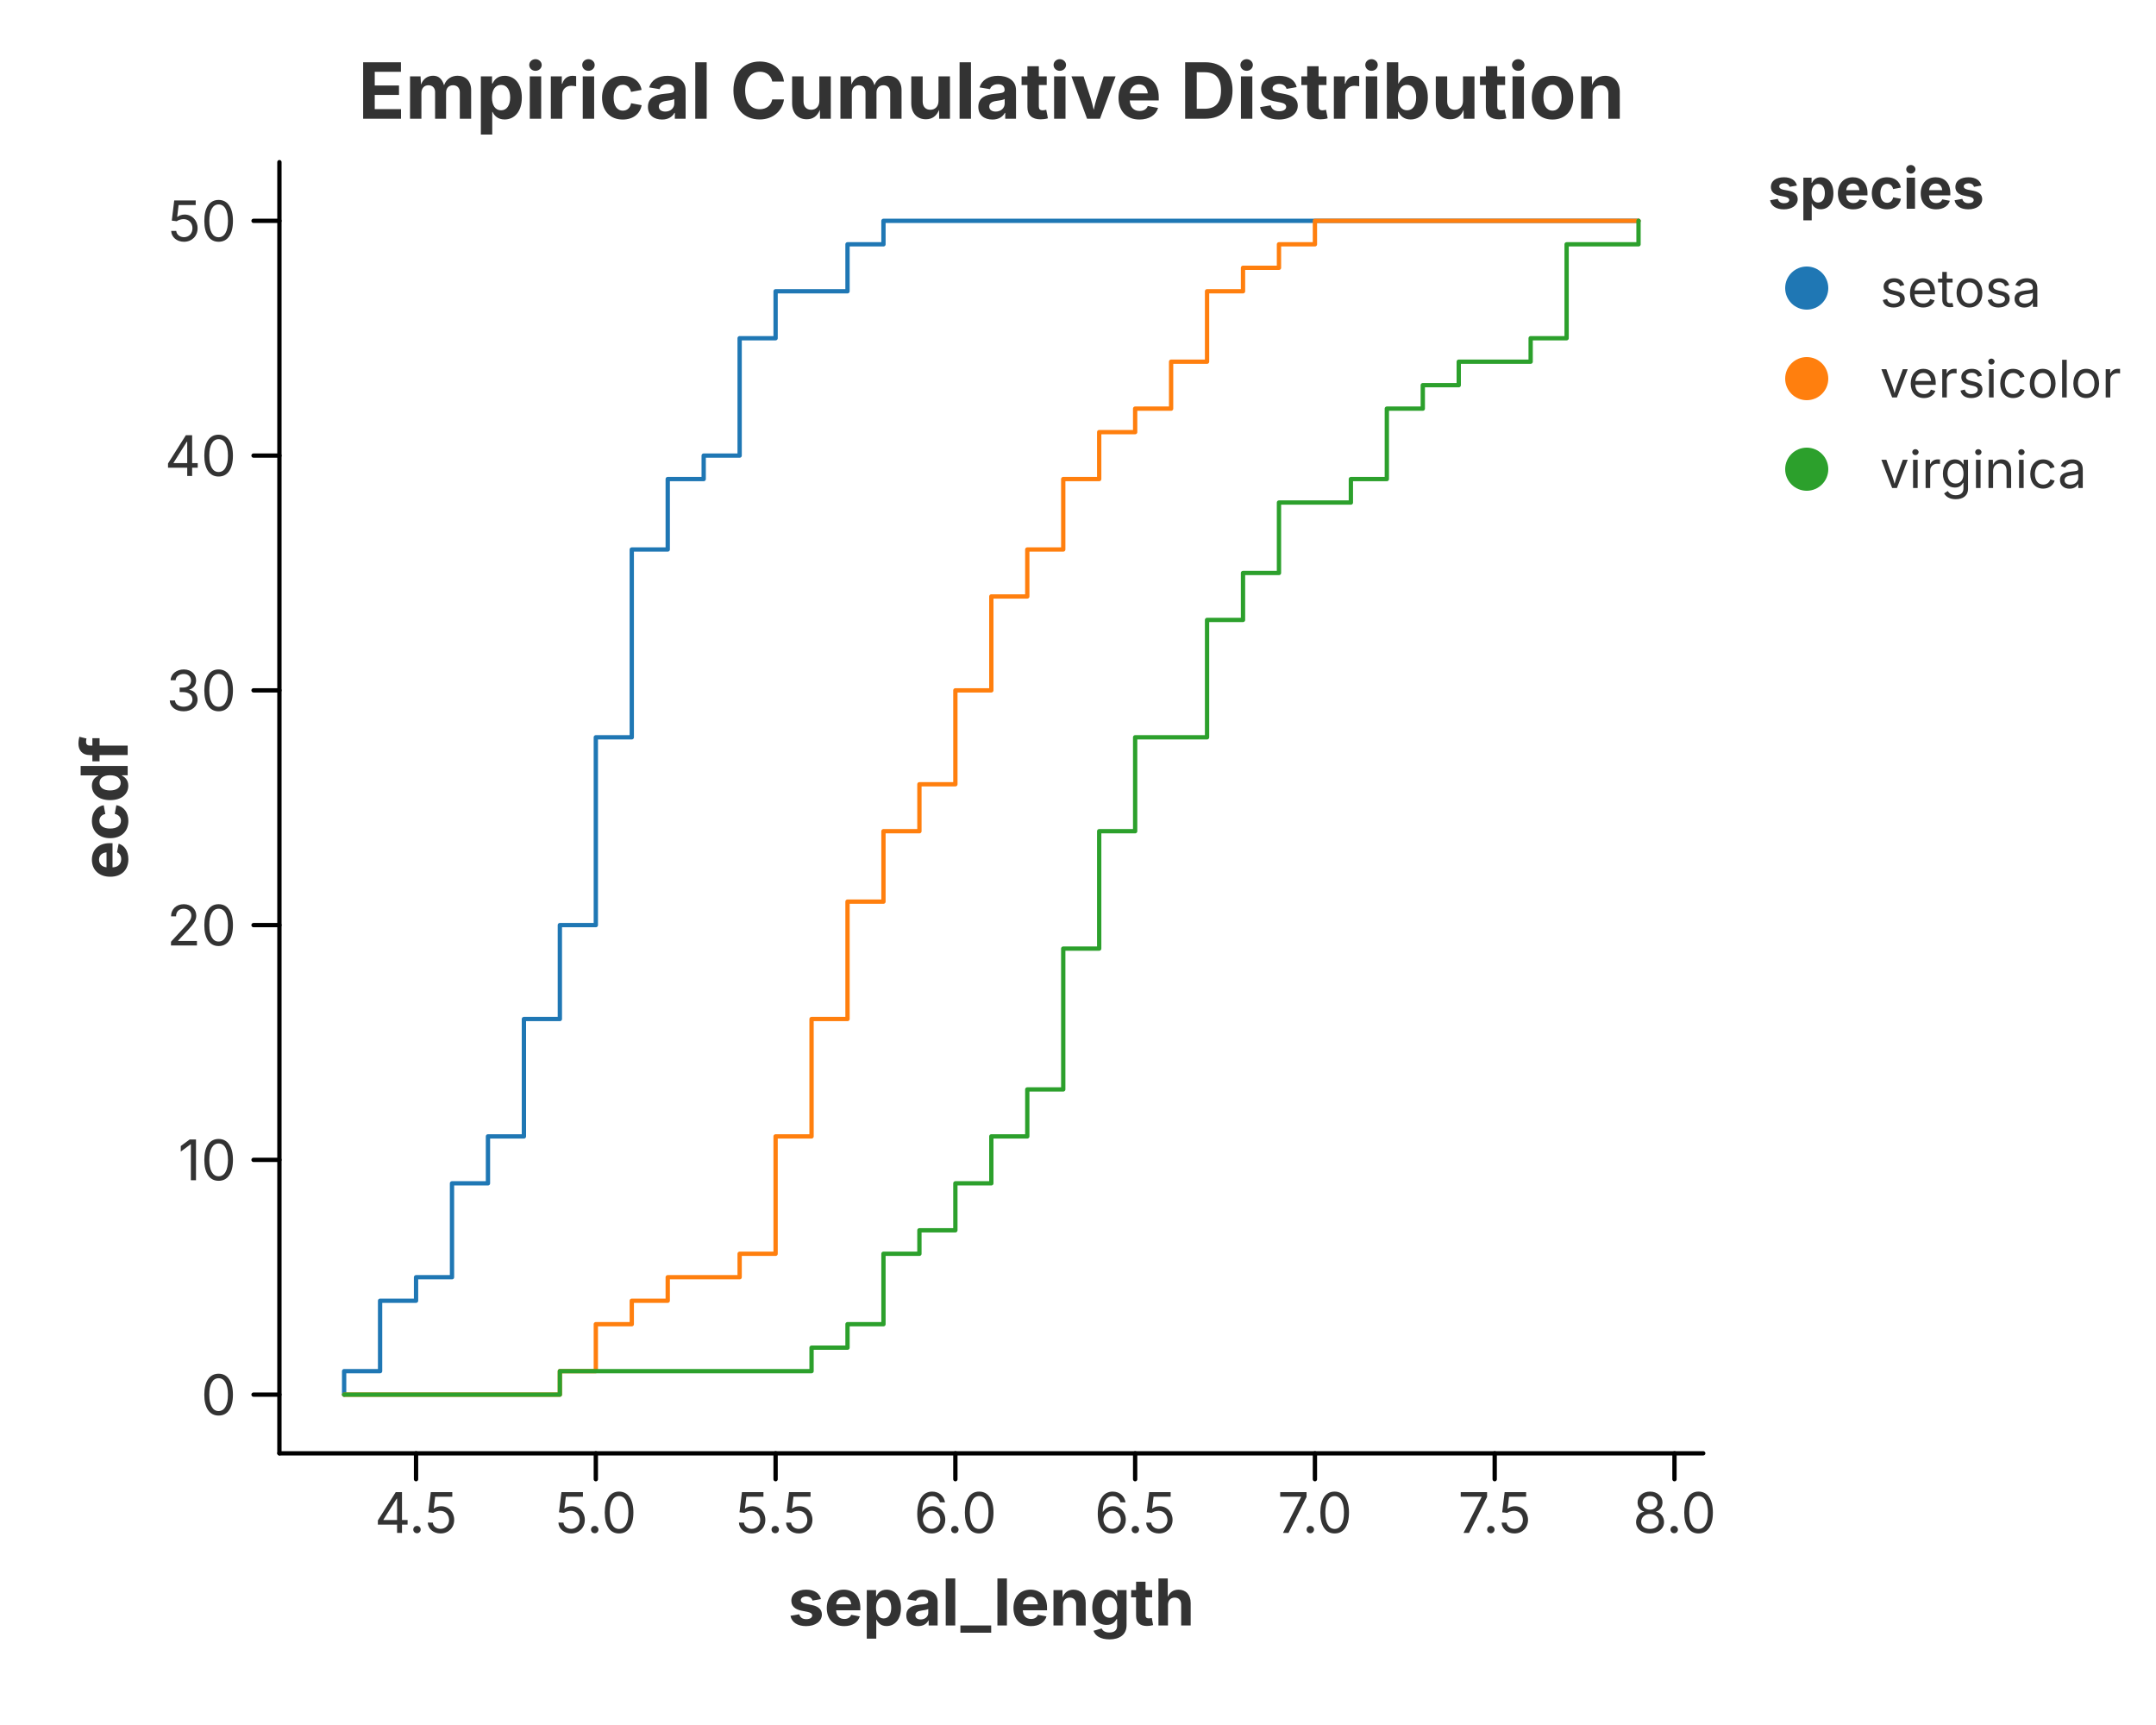
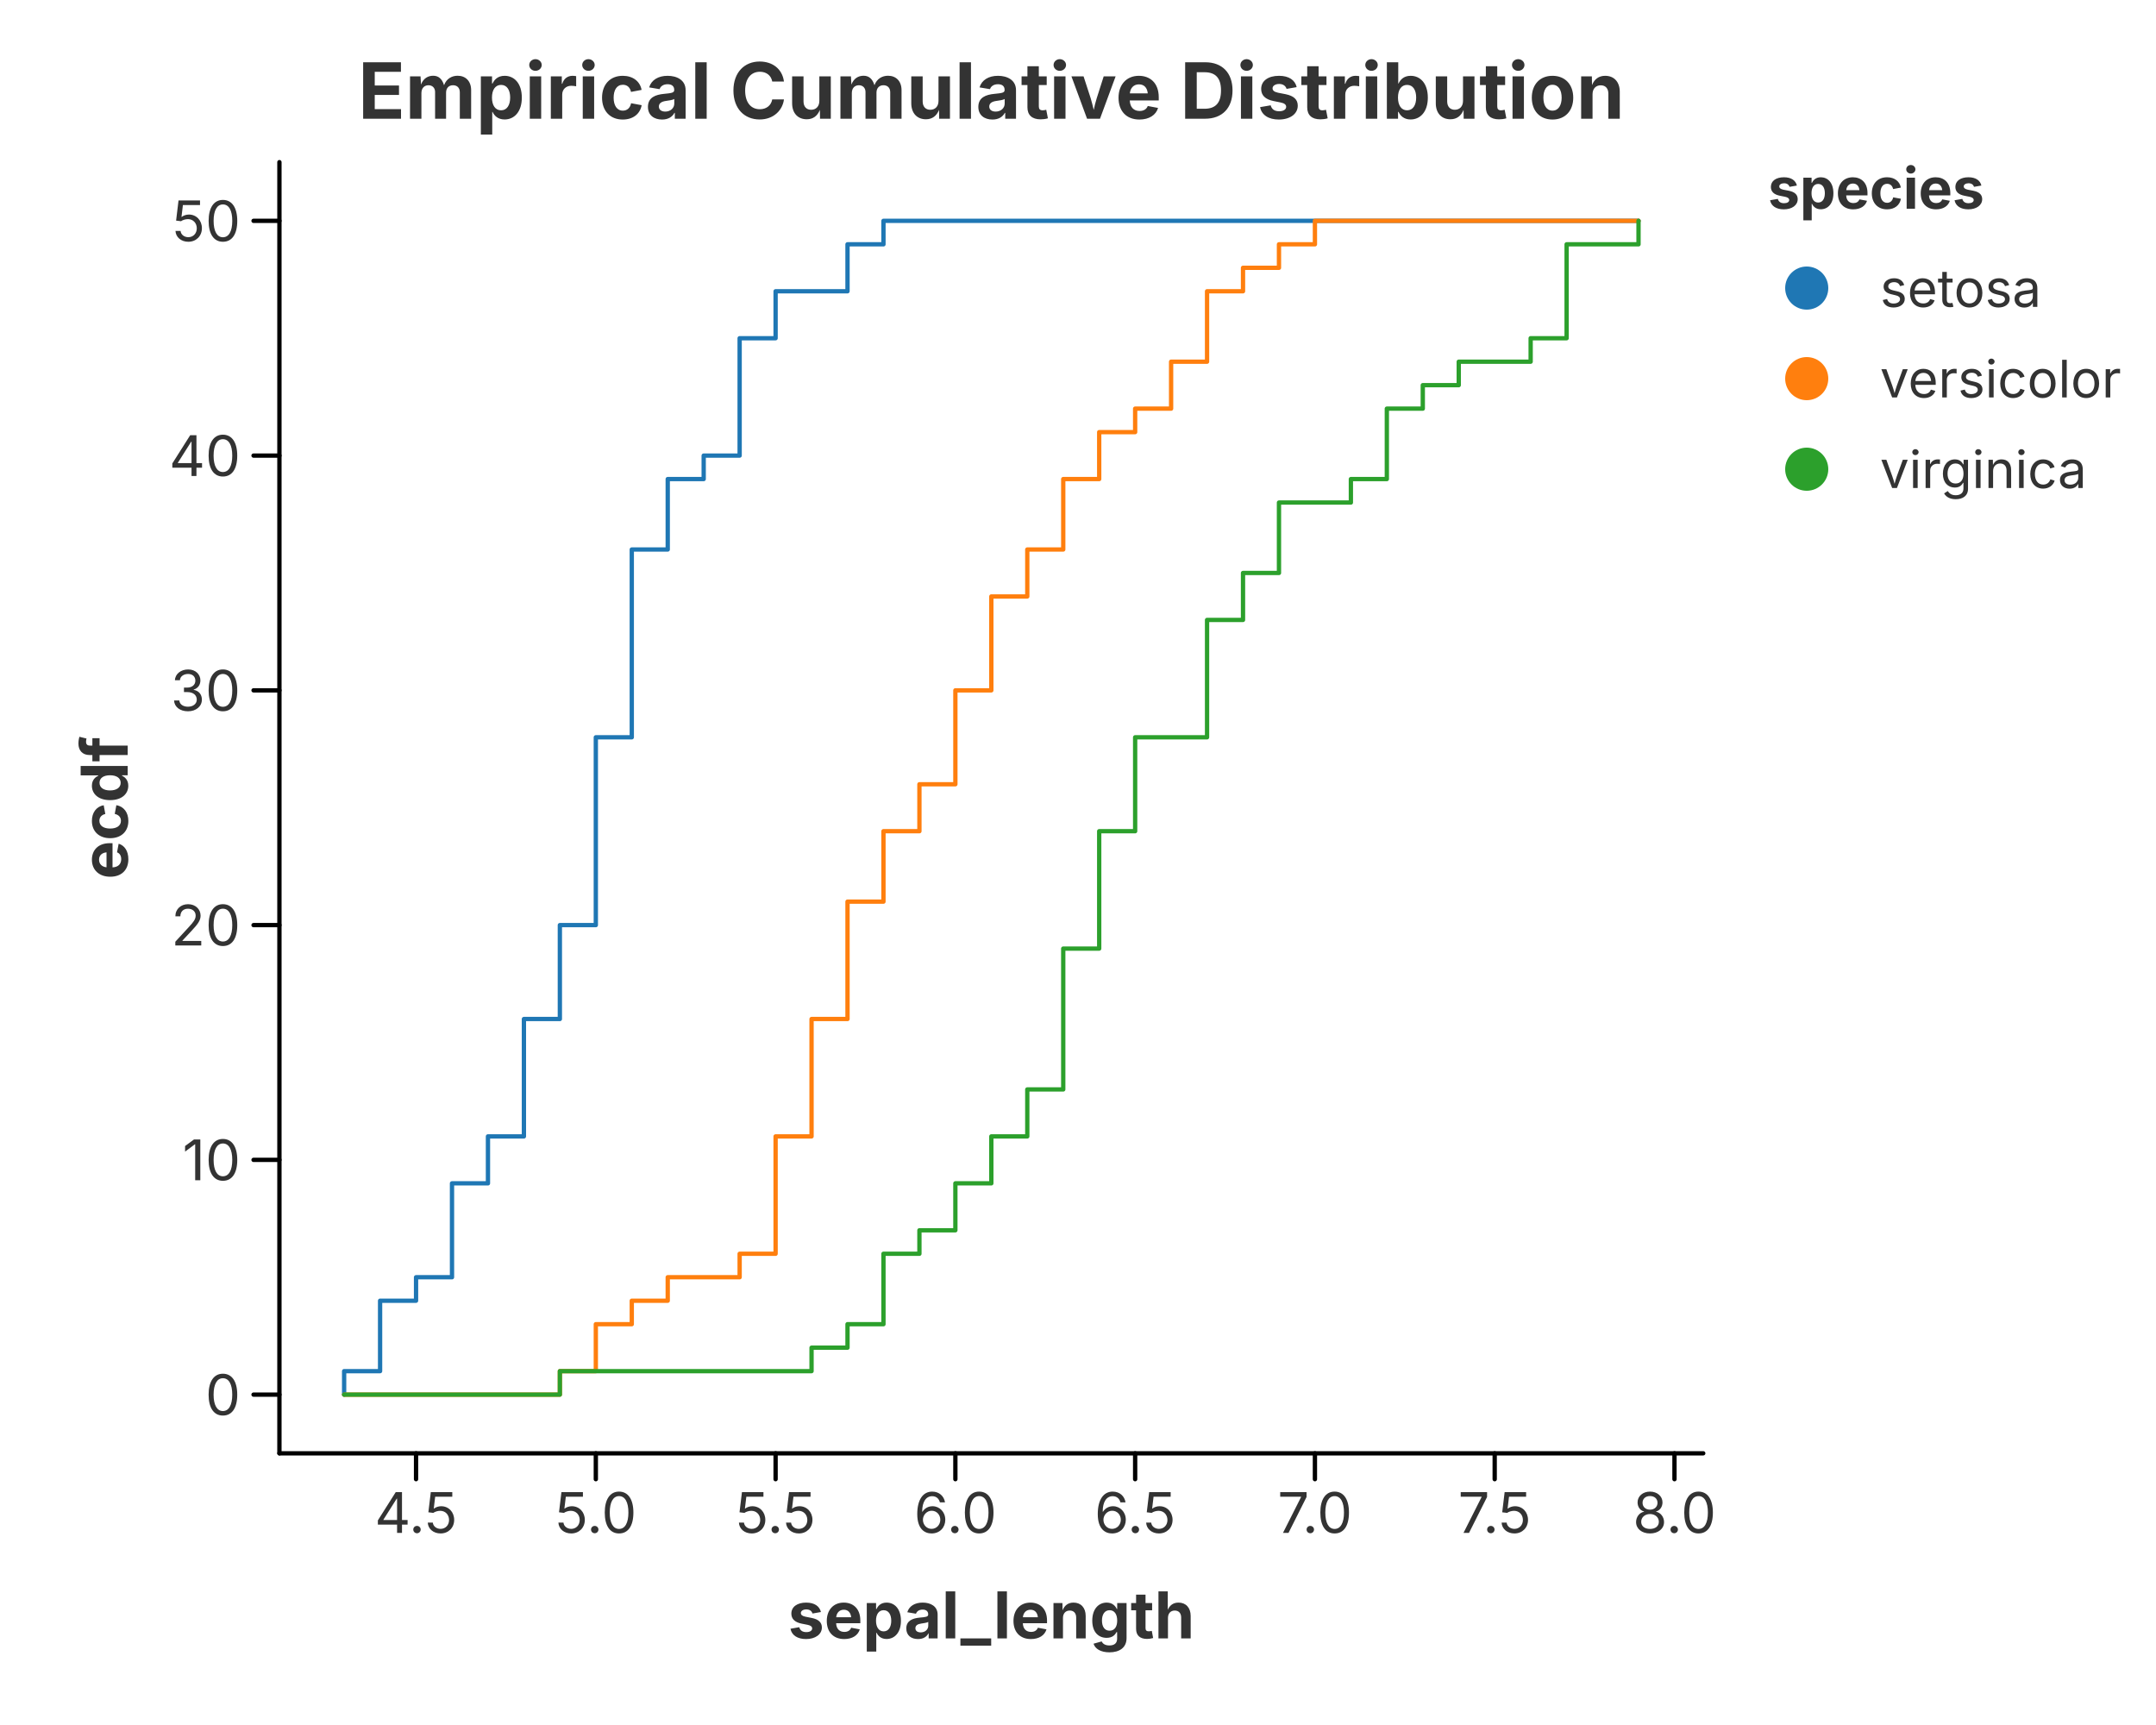
<svg xmlns="http://www.w3.org/2000/svg" width="500" height="400" viewBox="0 0 500 400">
  <rect x="0.000" y="0.000" width="500.000" height="400.000" fill="rgba(255,255,255,1.000)" stroke="none" stroke-width="0.000" fill-opacity="1.000" stroke-opacity="1.000" />
  <text x="229.900" y="20.800" font-size="18.0" font-family="Inter, -apple-system, BlinkMacSystemFont, 'Segoe UI', Roboto, Helvetica, Arial, 'PingFang SC', 'Microsoft YaHei', Ubuntu, Cantarell, 'Noto Sans', sans-serif" fill="rgba(51,51,51,1.000)" fill-opacity="1.000" text-anchor="middle" font-weight="bold" font-style="normal" dominant-baseline="middle" transform="rotate(0 229.900 20.800)">Empirical Cumulative Distribution</text>
  <defs>
    <clipPath id="plot-clip-area-0">
      <rect x="64.800" y="37.600" width="330.200" height="299.400" />
    </clipPath>
  </defs>
  <g clip-path="url(#plot-clip-area-0)">
    <path d="M 79.809 323.391 L 79.809 323.391 L 79.809 317.947 L 88.147 317.947 L 88.147 312.504 L 88.147 312.504 L 88.147 307.060 L 88.147 307.060 L 88.147 301.616 L 96.486 301.616 L 96.486 296.173 L 104.824 296.173 L 104.824 290.729 L 104.824 290.729 L 104.824 285.285 L 104.824 285.285 L 104.824 279.842 L 104.824 279.842 L 104.824 274.398 L 113.163 274.398 L 113.163 268.955 L 113.163 268.955 L 113.163 263.511 L 121.501 263.511 L 121.501 258.067 L 121.501 258.067 L 121.501 252.624 L 121.501 252.624 L 121.501 247.180 L 121.501 247.180 L 121.501 241.736 L 121.501 241.736 L 121.501 236.293 L 129.839 236.293 L 129.839 230.849 L 129.839 230.849 L 129.839 225.405 L 129.839 225.405 L 129.839 219.962 L 129.839 219.962 L 129.839 214.518 L 138.178 214.518 L 138.178 209.075 L 138.178 209.075 L 138.178 203.631 L 138.178 203.631 L 138.178 198.187 L 138.178 198.187 L 138.178 192.744 L 138.178 192.744 L 138.178 187.300 L 138.178 187.300 L 138.178 181.856 L 138.178 181.856 L 138.178 176.413 L 138.178 176.413 L 138.178 170.969 L 146.516 170.969 L 146.516 165.525 L 146.516 165.525 L 146.516 160.082 L 146.516 160.082 L 146.516 154.638 L 146.516 154.638 L 146.516 149.195 L 146.516 149.195 L 146.516 143.751 L 146.516 143.751 L 146.516 138.307 L 146.516 138.307 L 146.516 132.864 L 146.516 132.864 L 146.516 127.420 L 154.855 127.420 L 154.855 121.976 L 154.855 121.976 L 154.855 116.533 L 154.855 116.533 L 154.855 111.089 L 163.193 111.089 L 163.193 105.645 L 171.531 105.645 L 171.531 100.202 L 171.531 100.202 L 171.531 94.758 L 171.531 94.758 L 171.531 89.315 L 171.531 89.315 L 171.531 83.871 L 171.531 83.871 L 171.531 78.427 L 179.870 78.427 L 179.870 72.984 L 179.870 72.984 L 179.870 67.540 L 196.546 67.540 L 196.546 62.096 L 196.546 62.096 L 196.546 56.653 L 204.885 56.653 L 204.885 51.209 L 379.991 51.209 L 379.991 51.209" fill="none" stroke="rgba(31,119,180,1.000)" stroke-width="1.000" stroke-opacity="1.000" stroke-linejoin="round" stroke-linecap="round" />
    <path d="M 79.809 323.391 L 129.839 323.391 L 129.839 317.947 L 138.178 317.947 L 138.178 312.504 L 138.178 312.504 L 138.178 307.060 L 146.516 307.060 L 146.516 301.616 L 154.855 301.616 L 154.855 296.173 L 171.531 296.173 L 171.531 290.729 L 179.870 290.729 L 179.870 285.285 L 179.870 285.285 L 179.870 279.842 L 179.870 279.842 L 179.870 274.398 L 179.870 274.398 L 179.870 268.955 L 179.870 268.955 L 179.870 263.511 L 188.208 263.511 L 188.208 258.067 L 188.208 258.067 L 188.208 252.624 L 188.208 252.624 L 188.208 247.180 L 188.208 247.180 L 188.208 241.736 L 188.208 241.736 L 188.208 236.293 L 196.546 236.293 L 196.546 230.849 L 196.546 230.849 L 196.546 225.405 L 196.546 225.405 L 196.546 219.962 L 196.546 219.962 L 196.546 214.518 L 196.546 214.518 L 196.546 209.075 L 204.885 209.075 L 204.885 203.631 L 204.885 203.631 L 204.885 198.187 L 204.885 198.187 L 204.885 192.744 L 213.223 192.744 L 213.223 187.300 L 213.223 187.300 L 213.223 181.856 L 221.562 181.856 L 221.562 176.413 L 221.562 176.413 L 221.562 170.969 L 221.562 170.969 L 221.562 165.525 L 221.562 165.525 L 221.562 160.082 L 229.900 160.082 L 229.900 154.638 L 229.900 154.638 L 229.900 149.195 L 229.900 149.195 L 229.900 143.751 L 229.900 143.751 L 229.900 138.307 L 238.238 138.307 L 238.238 132.864 L 238.238 132.864 L 238.238 127.420 L 246.577 127.420 L 246.577 121.976 L 246.577 121.976 L 246.577 116.533 L 246.577 116.533 L 246.577 111.089 L 254.915 111.089 L 254.915 105.645 L 254.915 105.645 L 254.915 100.202 L 263.254 100.202 L 263.254 94.758 L 271.592 94.758 L 271.592 89.315 L 271.592 89.315 L 271.592 83.871 L 279.930 83.871 L 279.930 78.427 L 279.930 78.427 L 279.930 72.984 L 279.930 72.984 L 279.930 67.540 L 288.269 67.540 L 288.269 62.096 L 296.607 62.096 L 296.607 56.653 L 304.945 56.653 L 304.945 51.209 L 379.991 51.209 L 379.991 51.209" fill="none" stroke="rgba(255,127,14,1.000)" stroke-width="1.000" stroke-opacity="1.000" stroke-linejoin="round" stroke-linecap="round" />
    <path d="M 79.809 323.391 L 129.839 323.391 L 129.839 317.947 L 188.208 317.947 L 188.208 312.504 L 196.546 312.504 L 196.546 307.060 L 204.885 307.060 L 204.885 301.616 L 204.885 301.616 L 204.885 296.173 L 204.885 296.173 L 204.885 290.729 L 213.223 290.729 L 213.223 285.285 L 221.562 285.285 L 221.562 279.842 L 221.562 279.842 L 221.562 274.398 L 229.900 274.398 L 229.900 268.955 L 229.900 268.955 L 229.900 263.511 L 238.238 263.511 L 238.238 258.067 L 238.238 258.067 L 238.238 252.624 L 246.577 252.624 L 246.577 247.180 L 246.577 247.180 L 246.577 241.736 L 246.577 241.736 L 246.577 236.293 L 246.577 236.293 L 246.577 230.849 L 246.577 230.849 L 246.577 225.405 L 246.577 225.405 L 246.577 219.962 L 254.915 219.962 L 254.915 214.518 L 254.915 214.518 L 254.915 209.075 L 254.915 209.075 L 254.915 203.631 L 254.915 203.631 L 254.915 198.187 L 254.915 198.187 L 254.915 192.744 L 263.254 192.744 L 263.254 187.300 L 263.254 187.300 L 263.254 181.856 L 263.254 181.856 L 263.254 176.413 L 263.254 176.413 L 263.254 170.969 L 279.930 170.969 L 279.930 165.525 L 279.930 165.525 L 279.930 160.082 L 279.930 160.082 L 279.930 154.638 L 279.930 154.638 L 279.930 149.195 L 279.930 149.195 L 279.930 143.751 L 288.269 143.751 L 288.269 138.307 L 288.269 138.307 L 288.269 132.864 L 296.607 132.864 L 296.607 127.420 L 296.607 127.420 L 296.607 121.976 L 296.607 121.976 L 296.607 116.533 L 313.284 116.533 L 313.284 111.089 L 321.622 111.089 L 321.622 105.645 L 321.622 105.645 L 321.622 100.202 L 321.622 100.202 L 321.622 94.758 L 329.961 94.758 L 329.961 89.315 L 338.299 89.315 L 338.299 83.871 L 354.976 83.871 L 354.976 78.427 L 363.314 78.427 L 363.314 72.984 L 363.314 72.984 L 363.314 67.540 L 363.314 67.540 L 363.314 62.096 L 363.314 62.096 L 363.314 56.653 L 379.991 56.653 L 379.991 51.209 L 379.991 51.209 L 379.991 51.209" fill="none" stroke="rgba(44,160,44,1.000)" stroke-width="1.000" stroke-opacity="1.000" stroke-linejoin="round" stroke-linecap="round" />
  </g>
  <path d="M 64.800 337.000 L 395.000 337.000" fill="none" stroke="rgba(0,0,0,1.000)" stroke-width="1.000" stroke-opacity="1.000" stroke-linejoin="round" stroke-linecap="round" />
  <path d="M 96.486 337.000 L 96.486 343.000" fill="none" stroke="rgba(0,0,0,1.000)" stroke-width="1.000" stroke-opacity="1.000" stroke-linejoin="round" stroke-linecap="round" />
  <text x="96.486" y="346.000" font-size="13.0" font-family="Inter, -apple-system, BlinkMacSystemFont, 'Segoe UI', Roboto, Helvetica, Arial, 'PingFang SC', 'Microsoft YaHei', Ubuntu, Cantarell, 'Noto Sans', sans-serif" fill="rgba(51,51,51,1.000)" fill-opacity="1.000" text-anchor="middle" font-weight="normal" font-style="normal" dominant-baseline="hanging" transform="rotate(0 96.486 346.000)">4.5</text>
  <path d="M 138.178 337.000 L 138.178 343.000" fill="none" stroke="rgba(0,0,0,1.000)" stroke-width="1.000" stroke-opacity="1.000" stroke-linejoin="round" stroke-linecap="round" />
  <text x="138.178" y="346.000" font-size="13.0" font-family="Inter, -apple-system, BlinkMacSystemFont, 'Segoe UI', Roboto, Helvetica, Arial, 'PingFang SC', 'Microsoft YaHei', Ubuntu, Cantarell, 'Noto Sans', sans-serif" fill="rgba(51,51,51,1.000)" fill-opacity="1.000" text-anchor="middle" font-weight="normal" font-style="normal" dominant-baseline="hanging" transform="rotate(0 138.178 346.000)">5.0</text>
  <path d="M 179.870 337.000 L 179.870 343.000" fill="none" stroke="rgba(0,0,0,1.000)" stroke-width="1.000" stroke-opacity="1.000" stroke-linejoin="round" stroke-linecap="round" />
  <text x="179.870" y="346.000" font-size="13.0" font-family="Inter, -apple-system, BlinkMacSystemFont, 'Segoe UI', Roboto, Helvetica, Arial, 'PingFang SC', 'Microsoft YaHei', Ubuntu, Cantarell, 'Noto Sans', sans-serif" fill="rgba(51,51,51,1.000)" fill-opacity="1.000" text-anchor="middle" font-weight="normal" font-style="normal" dominant-baseline="hanging" transform="rotate(0 179.870 346.000)">5.5</text>
  <path d="M 221.562 337.000 L 221.562 343.000" fill="none" stroke="rgba(0,0,0,1.000)" stroke-width="1.000" stroke-opacity="1.000" stroke-linejoin="round" stroke-linecap="round" />
  <text x="221.562" y="346.000" font-size="13.0" font-family="Inter, -apple-system, BlinkMacSystemFont, 'Segoe UI', Roboto, Helvetica, Arial, 'PingFang SC', 'Microsoft YaHei', Ubuntu, Cantarell, 'Noto Sans', sans-serif" fill="rgba(51,51,51,1.000)" fill-opacity="1.000" text-anchor="middle" font-weight="normal" font-style="normal" dominant-baseline="hanging" transform="rotate(0 221.562 346.000)">6.0</text>
  <path d="M 263.254 337.000 L 263.254 343.000" fill="none" stroke="rgba(0,0,0,1.000)" stroke-width="1.000" stroke-opacity="1.000" stroke-linejoin="round" stroke-linecap="round" />
  <text x="263.254" y="346.000" font-size="13.0" font-family="Inter, -apple-system, BlinkMacSystemFont, 'Segoe UI', Roboto, Helvetica, Arial, 'PingFang SC', 'Microsoft YaHei', Ubuntu, Cantarell, 'Noto Sans', sans-serif" fill="rgba(51,51,51,1.000)" fill-opacity="1.000" text-anchor="middle" font-weight="normal" font-style="normal" dominant-baseline="hanging" transform="rotate(0 263.254 346.000)">6.5</text>
  <path d="M 304.945 337.000 L 304.945 343.000" fill="none" stroke="rgba(0,0,0,1.000)" stroke-width="1.000" stroke-opacity="1.000" stroke-linejoin="round" stroke-linecap="round" />
  <text x="304.945" y="346.000" font-size="13.0" font-family="Inter, -apple-system, BlinkMacSystemFont, 'Segoe UI', Roboto, Helvetica, Arial, 'PingFang SC', 'Microsoft YaHei', Ubuntu, Cantarell, 'Noto Sans', sans-serif" fill="rgba(51,51,51,1.000)" fill-opacity="1.000" text-anchor="middle" font-weight="normal" font-style="normal" dominant-baseline="hanging" transform="rotate(0 304.945 346.000)">7.0</text>
  <path d="M 346.637 337.000 L 346.637 343.000" fill="none" stroke="rgba(0,0,0,1.000)" stroke-width="1.000" stroke-opacity="1.000" stroke-linejoin="round" stroke-linecap="round" />
  <text x="346.637" y="346.000" font-size="13.0" font-family="Inter, -apple-system, BlinkMacSystemFont, 'Segoe UI', Roboto, Helvetica, Arial, 'PingFang SC', 'Microsoft YaHei', Ubuntu, Cantarell, 'Noto Sans', sans-serif" fill="rgba(51,51,51,1.000)" fill-opacity="1.000" text-anchor="middle" font-weight="normal" font-style="normal" dominant-baseline="hanging" transform="rotate(0 346.637 346.000)">7.5</text>
  <path d="M 388.329 337.000 L 388.329 343.000" fill="none" stroke="rgba(0,0,0,1.000)" stroke-width="1.000" stroke-opacity="1.000" stroke-linejoin="round" stroke-linecap="round" />
  <text x="388.329" y="346.000" font-size="13.0" font-family="Inter, -apple-system, BlinkMacSystemFont, 'Segoe UI', Roboto, Helvetica, Arial, 'PingFang SC', 'Microsoft YaHei', Ubuntu, Cantarell, 'Noto Sans', sans-serif" fill="rgba(51,51,51,1.000)" fill-opacity="1.000" text-anchor="middle" font-weight="normal" font-style="normal" dominant-baseline="hanging" transform="rotate(0 388.329 346.000)">8.0</text>
-   <text x="229.900" y="366.000" font-size="15.0" font-family="Inter, -apple-system, BlinkMacSystemFont, 'Segoe UI', Roboto, Helvetica, Arial, 'PingFang SC', 'Microsoft YaHei', Ubuntu, Cantarell, 'Noto Sans', sans-serif" fill="rgba(51,51,51,1.000)" fill-opacity="1.000" text-anchor="middle" font-weight="bold" font-style="normal" dominant-baseline="hanging" transform="rotate(0 229.900 366.000)">sepal_length</text>
+   <text x="229.900" y="369.000" font-size="15.0" font-family="Inter, -apple-system, BlinkMacSystemFont, 'Segoe UI', Roboto, Helvetica, Arial, 'PingFang SC', 'Microsoft YaHei', Ubuntu, Cantarell, 'Noto Sans', sans-serif" fill="rgba(51,51,51,1.000)" fill-opacity="1.000" text-anchor="middle" font-weight="bold" font-style="normal" dominant-baseline="hanging" transform="rotate(0 229.900 369.000)">sepal_length</text>
  <path d="M 64.800 37.600 L 64.800 337.000" fill="none" stroke="rgba(0,0,0,1.000)" stroke-width="1.000" stroke-opacity="1.000" stroke-linejoin="round" stroke-linecap="round" />
  <path d="M 64.800 323.391 L 58.800 323.391" fill="none" stroke="rgba(0,0,0,1.000)" stroke-width="1.000" stroke-opacity="1.000" stroke-linejoin="round" stroke-linecap="round" />
-   <text x="54.800" y="323.391" font-size="13.0" font-family="Inter, -apple-system, BlinkMacSystemFont, 'Segoe UI', Roboto, Helvetica, Arial, 'PingFang SC', 'Microsoft YaHei', Ubuntu, Cantarell, 'Noto Sans', sans-serif" fill="rgba(51,51,51,1.000)" fill-opacity="1.000" text-anchor="end" font-weight="normal" font-style="normal" dominant-baseline="central" transform="rotate(0 54.800 323.391)">0</text>
+   <text x="55.800" y="323.391" font-size="13.0" font-family="Inter, -apple-system, BlinkMacSystemFont, 'Segoe UI', Roboto, Helvetica, Arial, 'PingFang SC', 'Microsoft YaHei', Ubuntu, Cantarell, 'Noto Sans', sans-serif" fill="rgba(51,51,51,1.000)" fill-opacity="1.000" text-anchor="end" font-weight="normal" font-style="normal" dominant-baseline="central" transform="rotate(0 55.800 323.391)">0</text>
  <path d="M 64.800 268.955 L 58.800 268.955" fill="none" stroke="rgba(0,0,0,1.000)" stroke-width="1.000" stroke-opacity="1.000" stroke-linejoin="round" stroke-linecap="round" />
-   <text x="54.800" y="268.955" font-size="13.0" font-family="Inter, -apple-system, BlinkMacSystemFont, 'Segoe UI', Roboto, Helvetica, Arial, 'PingFang SC', 'Microsoft YaHei', Ubuntu, Cantarell, 'Noto Sans', sans-serif" fill="rgba(51,51,51,1.000)" fill-opacity="1.000" text-anchor="end" font-weight="normal" font-style="normal" dominant-baseline="central" transform="rotate(0 54.800 268.955)">10</text>
+   <text x="55.800" y="268.955" font-size="13.0" font-family="Inter, -apple-system, BlinkMacSystemFont, 'Segoe UI', Roboto, Helvetica, Arial, 'PingFang SC', 'Microsoft YaHei', Ubuntu, Cantarell, 'Noto Sans', sans-serif" fill="rgba(51,51,51,1.000)" fill-opacity="1.000" text-anchor="end" font-weight="normal" font-style="normal" dominant-baseline="central" transform="rotate(0 55.800 268.955)">10</text>
  <path d="M 64.800 214.518 L 58.800 214.518" fill="none" stroke="rgba(0,0,0,1.000)" stroke-width="1.000" stroke-opacity="1.000" stroke-linejoin="round" stroke-linecap="round" />
-   <text x="54.800" y="214.518" font-size="13.0" font-family="Inter, -apple-system, BlinkMacSystemFont, 'Segoe UI', Roboto, Helvetica, Arial, 'PingFang SC', 'Microsoft YaHei', Ubuntu, Cantarell, 'Noto Sans', sans-serif" fill="rgba(51,51,51,1.000)" fill-opacity="1.000" text-anchor="end" font-weight="normal" font-style="normal" dominant-baseline="central" transform="rotate(0 54.800 214.518)">20</text>
+   <text x="55.800" y="214.518" font-size="13.0" font-family="Inter, -apple-system, BlinkMacSystemFont, 'Segoe UI', Roboto, Helvetica, Arial, 'PingFang SC', 'Microsoft YaHei', Ubuntu, Cantarell, 'Noto Sans', sans-serif" fill="rgba(51,51,51,1.000)" fill-opacity="1.000" text-anchor="end" font-weight="normal" font-style="normal" dominant-baseline="central" transform="rotate(0 55.800 214.518)">20</text>
  <path d="M 64.800 160.082 L 58.800 160.082" fill="none" stroke="rgba(0,0,0,1.000)" stroke-width="1.000" stroke-opacity="1.000" stroke-linejoin="round" stroke-linecap="round" />
-   <text x="54.800" y="160.082" font-size="13.0" font-family="Inter, -apple-system, BlinkMacSystemFont, 'Segoe UI', Roboto, Helvetica, Arial, 'PingFang SC', 'Microsoft YaHei', Ubuntu, Cantarell, 'Noto Sans', sans-serif" fill="rgba(51,51,51,1.000)" fill-opacity="1.000" text-anchor="end" font-weight="normal" font-style="normal" dominant-baseline="central" transform="rotate(0 54.800 160.082)">30</text>
+   <text x="55.800" y="160.082" font-size="13.0" font-family="Inter, -apple-system, BlinkMacSystemFont, 'Segoe UI', Roboto, Helvetica, Arial, 'PingFang SC', 'Microsoft YaHei', Ubuntu, Cantarell, 'Noto Sans', sans-serif" fill="rgba(51,51,51,1.000)" fill-opacity="1.000" text-anchor="end" font-weight="normal" font-style="normal" dominant-baseline="central" transform="rotate(0 55.800 160.082)">30</text>
  <path d="M 64.800 105.645 L 58.800 105.645" fill="none" stroke="rgba(0,0,0,1.000)" stroke-width="1.000" stroke-opacity="1.000" stroke-linejoin="round" stroke-linecap="round" />
-   <text x="54.800" y="105.645" font-size="13.0" font-family="Inter, -apple-system, BlinkMacSystemFont, 'Segoe UI', Roboto, Helvetica, Arial, 'PingFang SC', 'Microsoft YaHei', Ubuntu, Cantarell, 'Noto Sans', sans-serif" fill="rgba(51,51,51,1.000)" fill-opacity="1.000" text-anchor="end" font-weight="normal" font-style="normal" dominant-baseline="central" transform="rotate(0 54.800 105.645)">40</text>
+   <text x="55.800" y="105.645" font-size="13.0" font-family="Inter, -apple-system, BlinkMacSystemFont, 'Segoe UI', Roboto, Helvetica, Arial, 'PingFang SC', 'Microsoft YaHei', Ubuntu, Cantarell, 'Noto Sans', sans-serif" fill="rgba(51,51,51,1.000)" fill-opacity="1.000" text-anchor="end" font-weight="normal" font-style="normal" dominant-baseline="central" transform="rotate(0 55.800 105.645)">40</text>
  <path d="M 64.800 51.209 L 58.800 51.209" fill="none" stroke="rgba(0,0,0,1.000)" stroke-width="1.000" stroke-opacity="1.000" stroke-linejoin="round" stroke-linecap="round" />
-   <text x="54.800" y="51.209" font-size="13.0" font-family="Inter, -apple-system, BlinkMacSystemFont, 'Segoe UI', Roboto, Helvetica, Arial, 'PingFang SC', 'Microsoft YaHei', Ubuntu, Cantarell, 'Noto Sans', sans-serif" fill="rgba(51,51,51,1.000)" fill-opacity="1.000" text-anchor="end" font-weight="normal" font-style="normal" dominant-baseline="central" transform="rotate(0 54.800 51.209)">50</text>
+   <text x="55.800" y="51.209" font-size="13.0" font-family="Inter, -apple-system, BlinkMacSystemFont, 'Segoe UI', Roboto, Helvetica, Arial, 'PingFang SC', 'Microsoft YaHei', Ubuntu, Cantarell, 'Noto Sans', sans-serif" fill="rgba(51,51,51,1.000)" fill-opacity="1.000" text-anchor="end" font-weight="normal" font-style="normal" dominant-baseline="central" transform="rotate(0 55.800 51.209)">50</text>
  <text x="24.000" y="187.300" font-size="15.0" font-family="Inter, -apple-system, BlinkMacSystemFont, 'Segoe UI', Roboto, Helvetica, Arial, 'PingFang SC', 'Microsoft YaHei', Ubuntu, Cantarell, 'Noto Sans', sans-serif" fill="rgba(51,51,51,1.000)" fill-opacity="1.000" text-anchor="middle" font-weight="bold" font-style="normal" dominant-baseline="middle" transform="rotate(-90 24.000 187.300)">ecdf</text>
  <defs>
    <clipPath id="plot-clip-area-1">
      <rect x="395.000" y="0.000" width="105.000" height="400.000" />
    </clipPath>
  </defs>
  <g clip-path="url(#plot-clip-area-1)">
    <text x="410.000" y="43.600" font-size="13.2" font-family="Inter, -apple-system, BlinkMacSystemFont, 'Segoe UI', Roboto, Helvetica, Arial, 'PingFang SC', 'Microsoft YaHei', Ubuntu, Cantarell, 'Noto Sans', sans-serif" fill="rgba(51,51,51,1.000)" fill-opacity="1.000" text-anchor="start" font-weight="bold" font-style="normal" dominant-baseline="central" transform="rotate(0 410.000 43.600)">species</text>
    <circle cx="419.000" cy="66.800" r="5.000" fill="rgba(31,119,180,1.000)" stroke="none" stroke-width="0.000" fill-opacity="1.000" stroke-opacity="1.000" />
    <text x="436.000" y="66.800" font-size="12.0" font-family="Inter, -apple-system, BlinkMacSystemFont, 'Segoe UI', Roboto, Helvetica, Arial, 'PingFang SC', 'Microsoft YaHei', Ubuntu, Cantarell, 'Noto Sans', sans-serif" fill="rgba(51,51,51,1.000)" fill-opacity="1.000" text-anchor="start" font-weight="normal" font-style="normal" dominant-baseline="central" transform="rotate(0 436.000 66.800)">setosa</text>
    <circle cx="419.000" cy="87.800" r="5.000" fill="rgba(255,127,14,1.000)" stroke="none" stroke-width="0.000" fill-opacity="1.000" stroke-opacity="1.000" />
    <text x="436.000" y="87.800" font-size="12.0" font-family="Inter, -apple-system, BlinkMacSystemFont, 'Segoe UI', Roboto, Helvetica, Arial, 'PingFang SC', 'Microsoft YaHei', Ubuntu, Cantarell, 'Noto Sans', sans-serif" fill="rgba(51,51,51,1.000)" fill-opacity="1.000" text-anchor="start" font-weight="normal" font-style="normal" dominant-baseline="central" transform="rotate(0 436.000 87.800)">versicolor</text>
    <circle cx="419.000" cy="108.800" r="5.000" fill="rgba(44,160,44,1.000)" stroke="none" stroke-width="0.000" fill-opacity="1.000" stroke-opacity="1.000" />
    <text x="436.000" y="108.800" font-size="12.0" font-family="Inter, -apple-system, BlinkMacSystemFont, 'Segoe UI', Roboto, Helvetica, Arial, 'PingFang SC', 'Microsoft YaHei', Ubuntu, Cantarell, 'Noto Sans', sans-serif" fill="rgba(51,51,51,1.000)" fill-opacity="1.000" text-anchor="start" font-weight="normal" font-style="normal" dominant-baseline="central" transform="rotate(0 436.000 108.800)">virginica</text>
  </g>
</svg>
